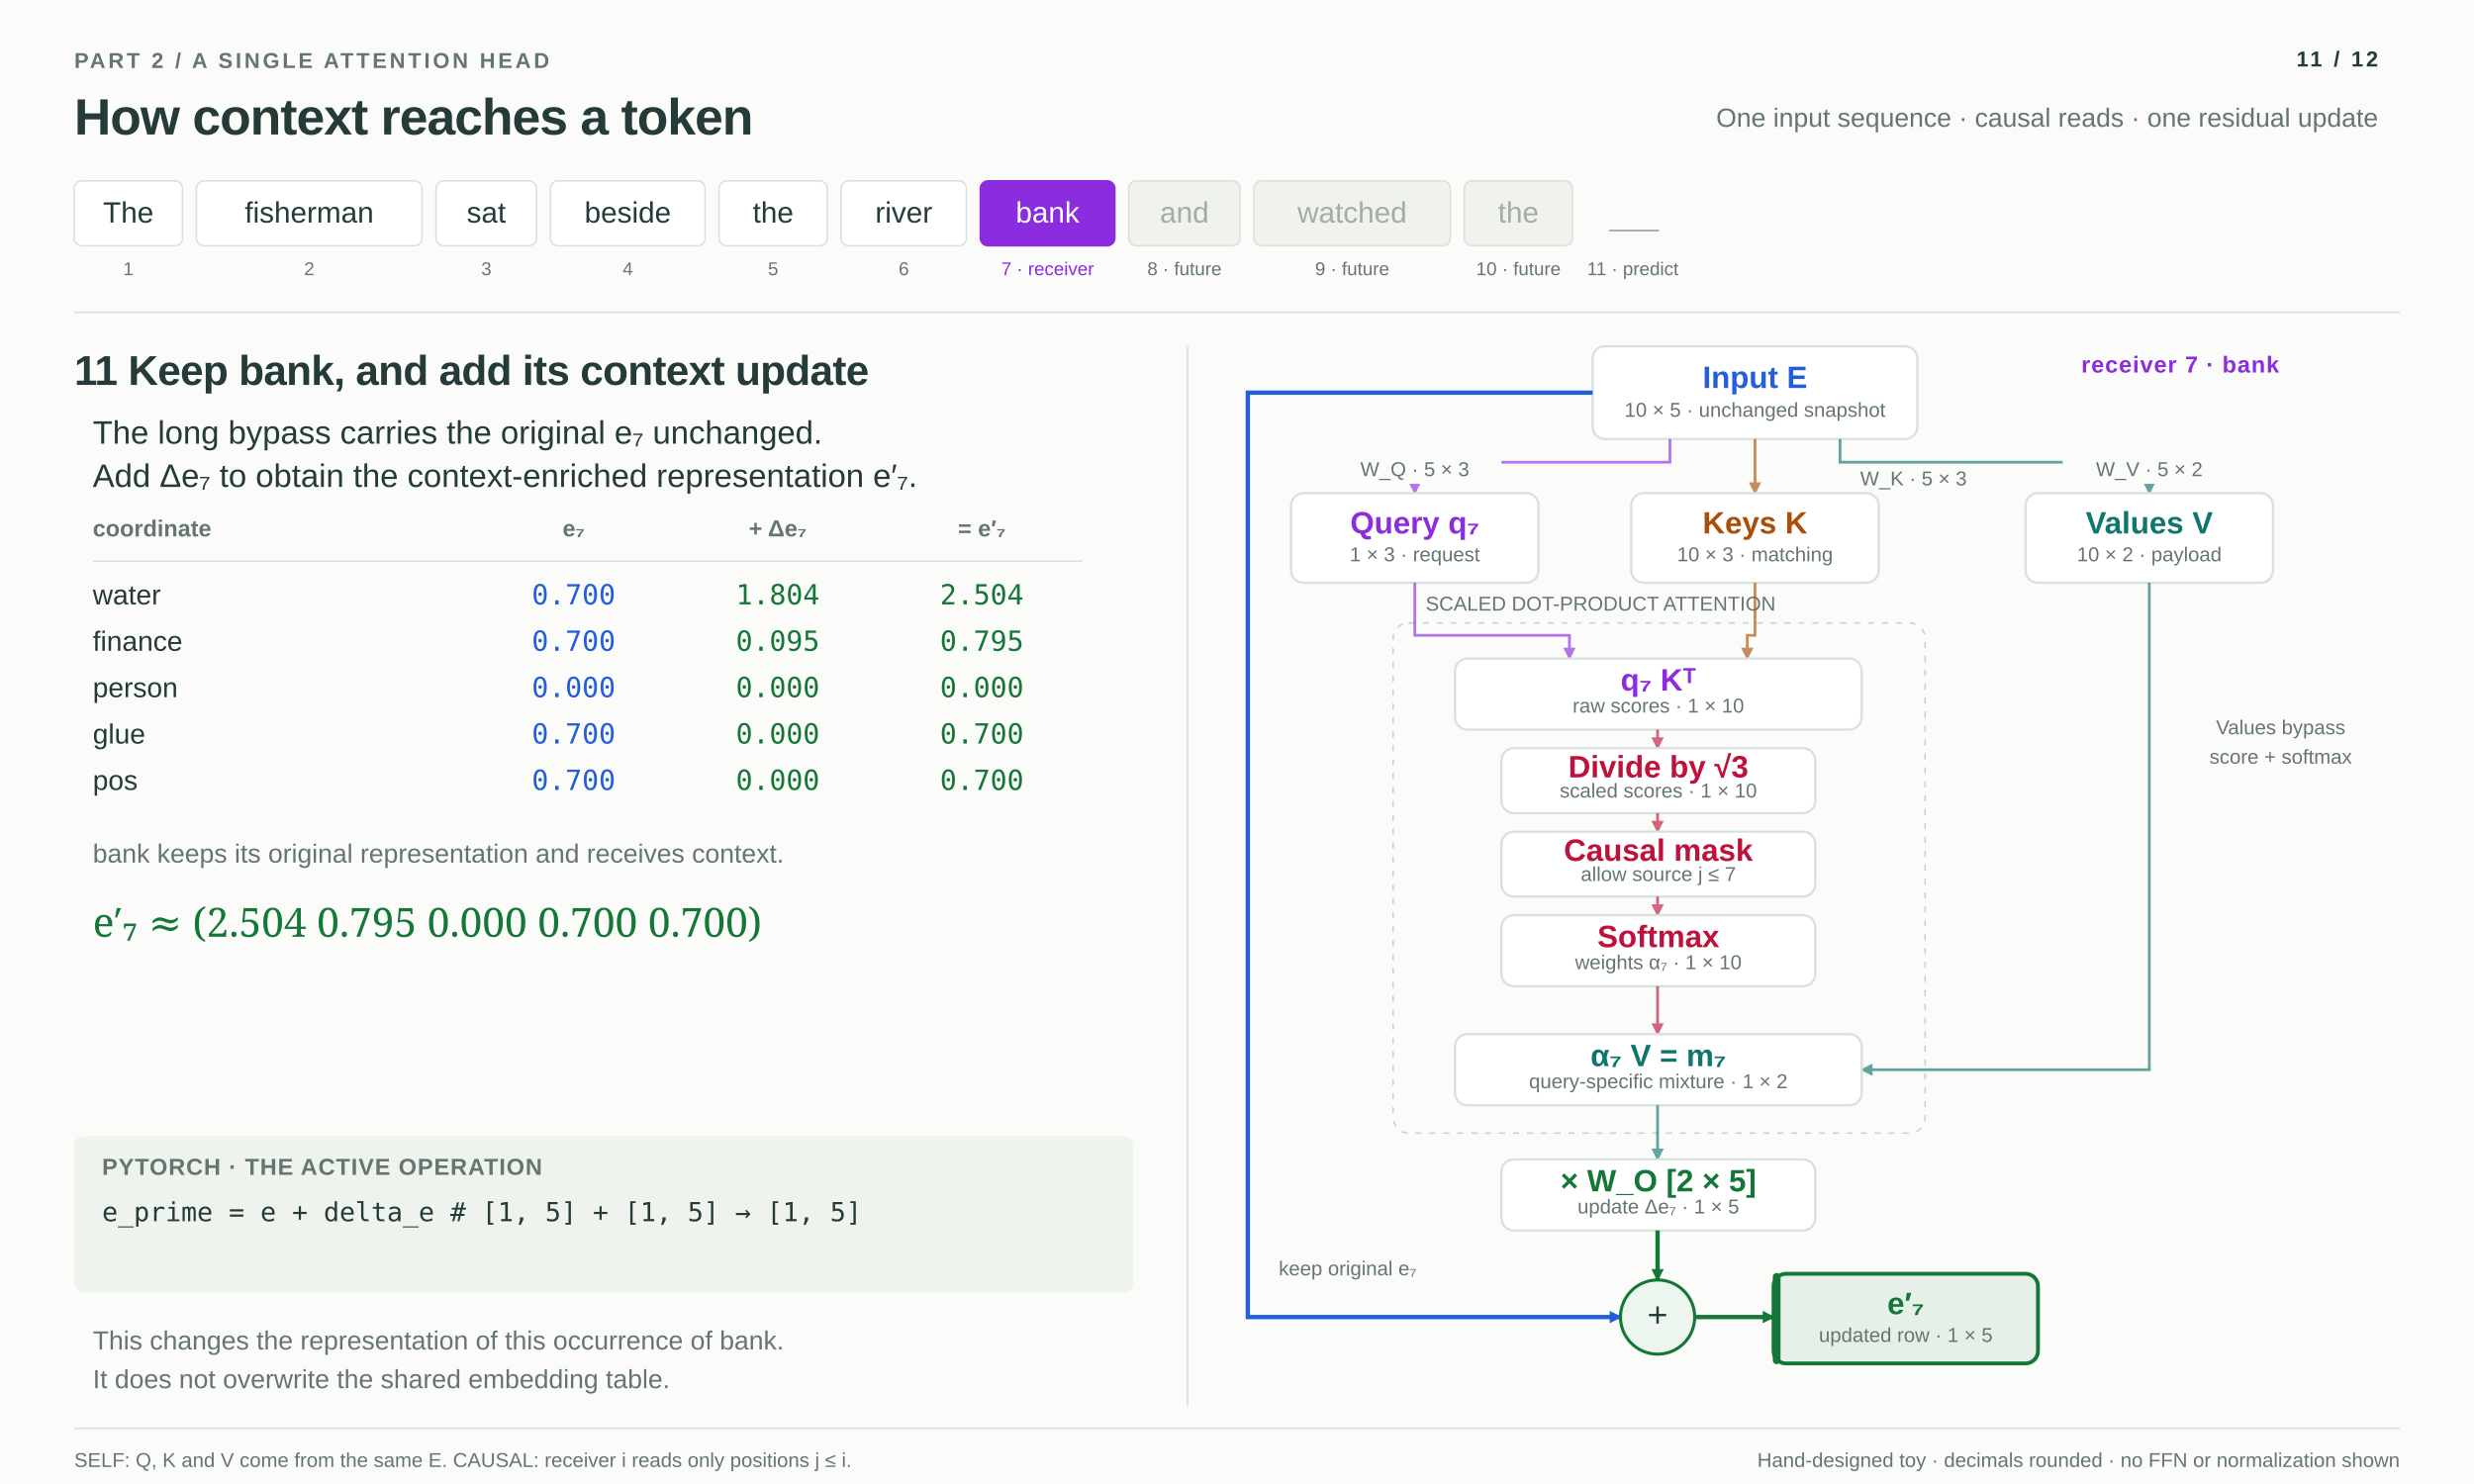
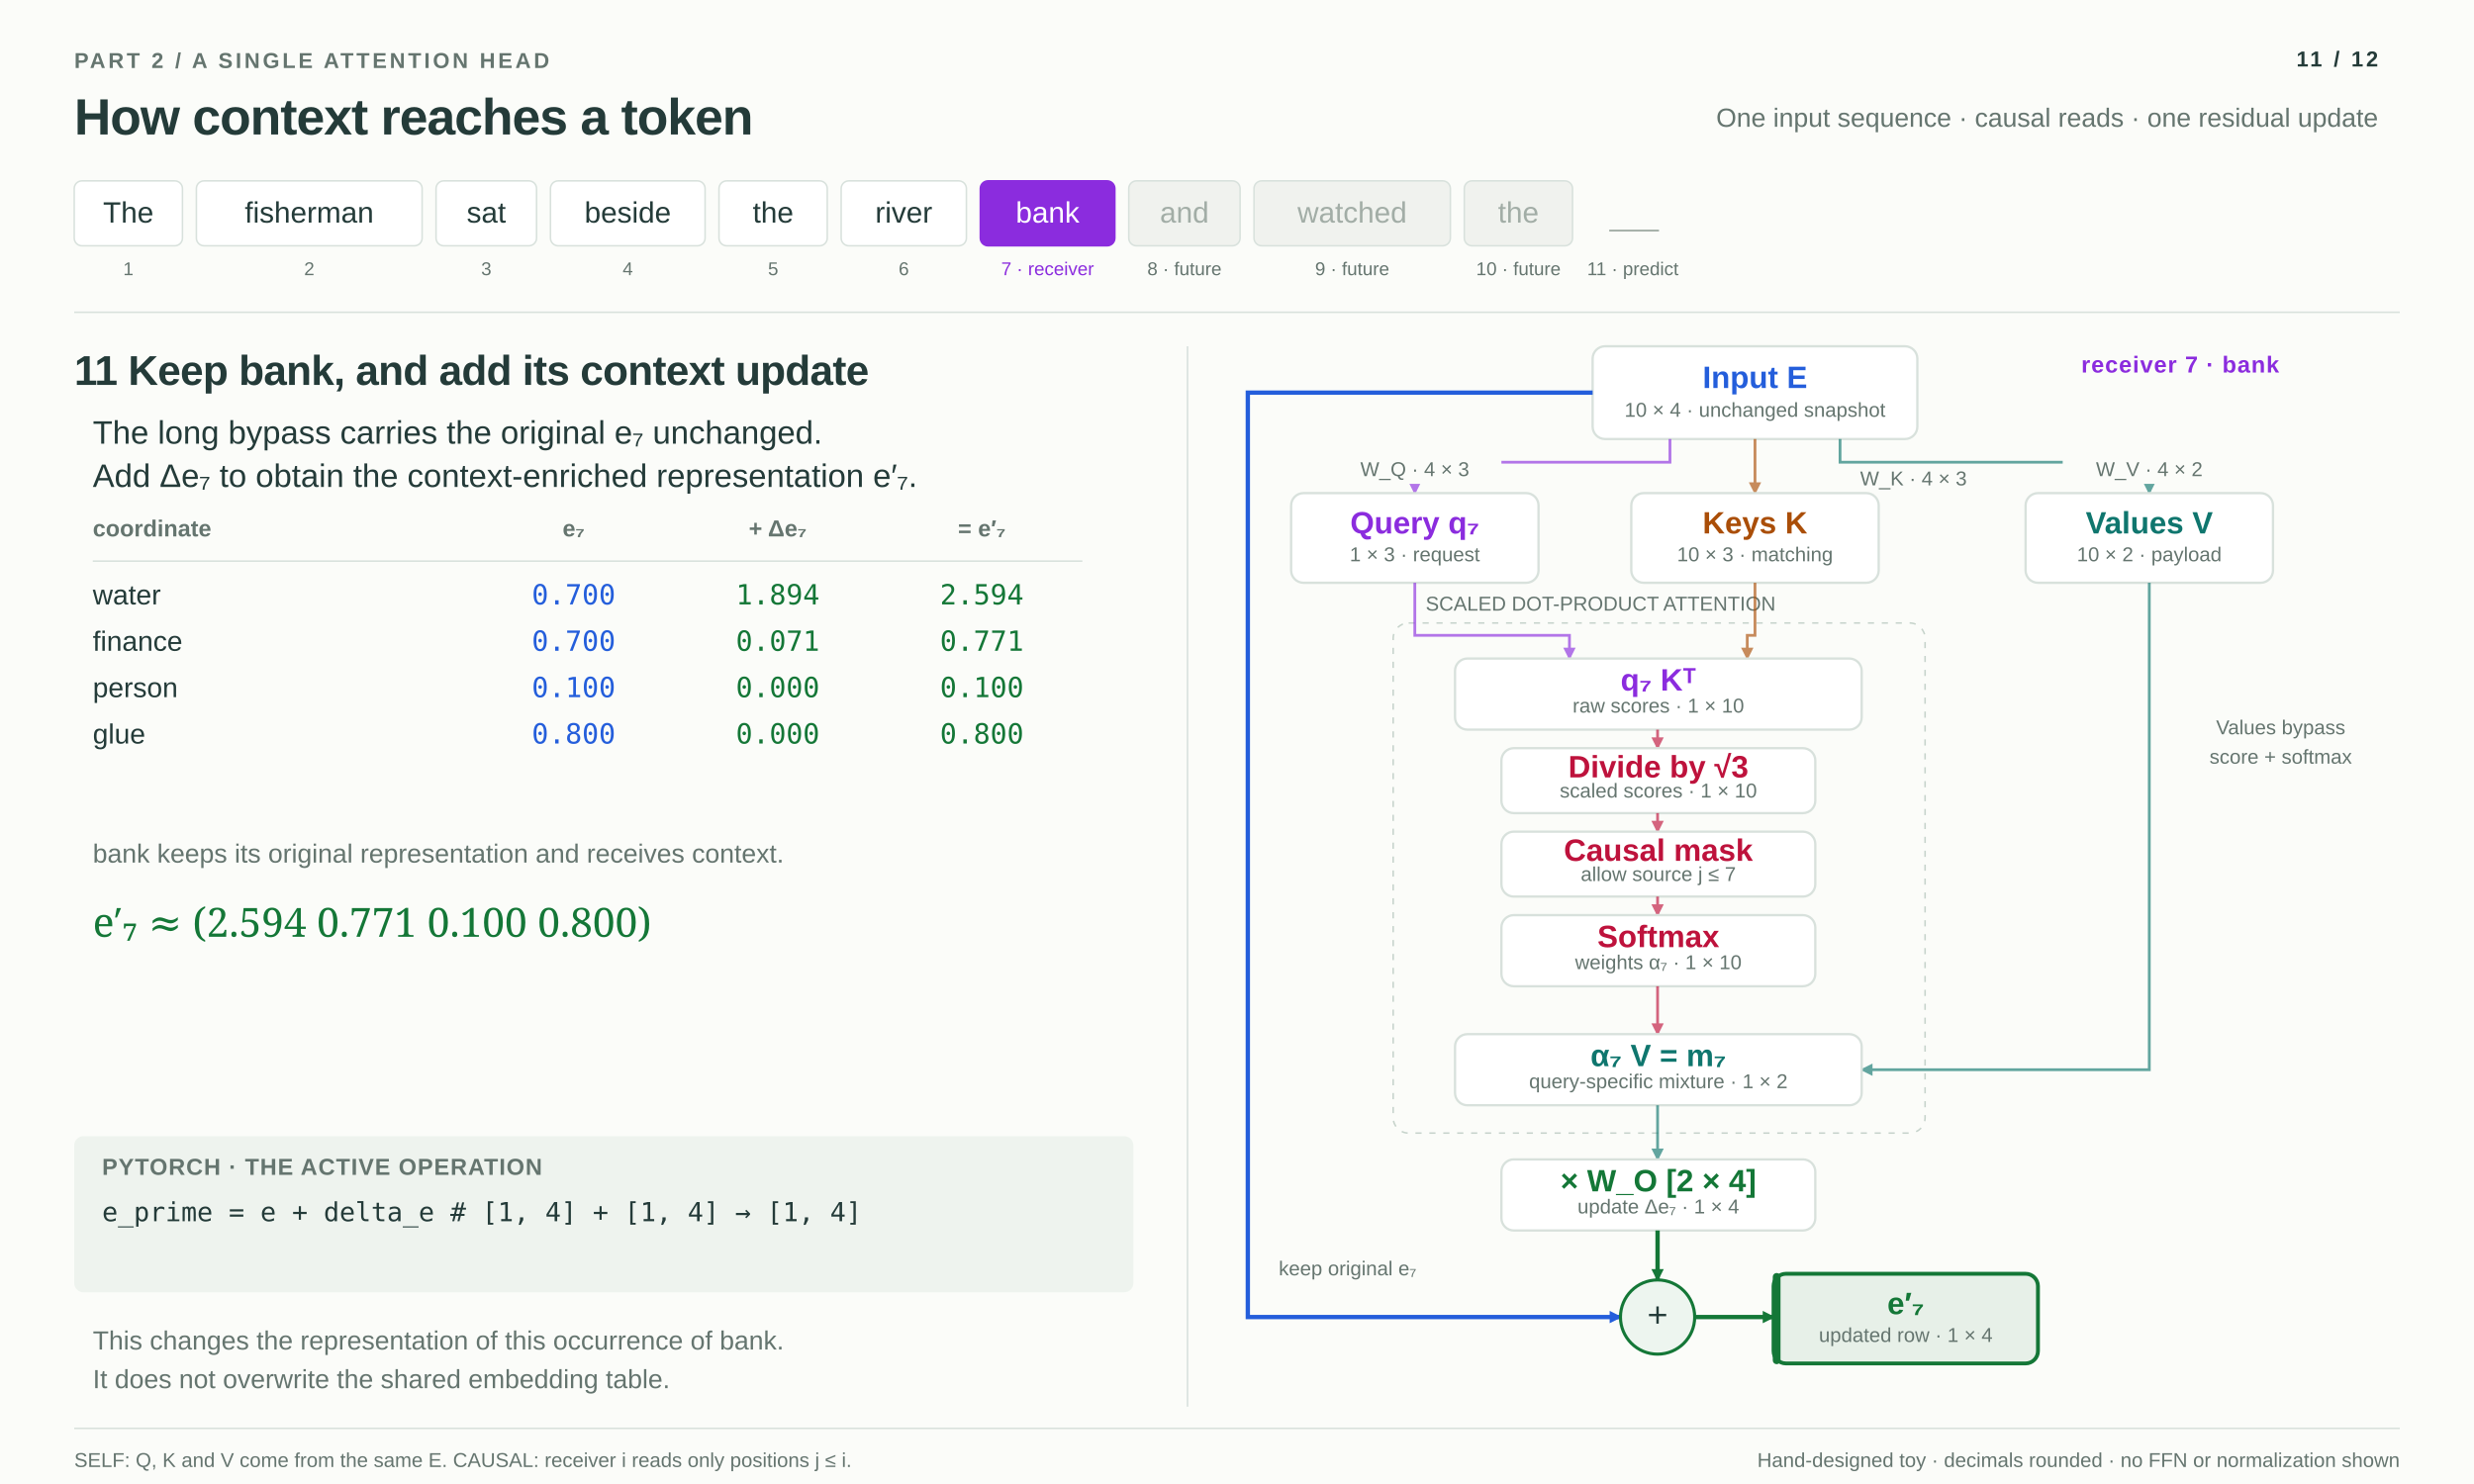
<svg xmlns="http://www.w3.org/2000/svg" id="stage-10-svg" width="1600" height="960" viewBox="0 0 1600 960" role="img" aria-labelledby="stage-10-title stage-10-desc">
  <defs>
    <marker id="stage-10-q" markerWidth="8" markerHeight="8" refX="7" refY="4" orient="auto" markerUnits="userSpaceOnUse">
      <path d="M0 0 L8 4 L0 8 Z" fill="#8b2cde" />
    </marker>
    <marker id="stage-10-k" markerWidth="8" markerHeight="8" refX="7" refY="4" orient="auto" markerUnits="userSpaceOnUse">
      <path d="M0 0 L8 4 L0 8 Z" fill="#aa4e08" />
    </marker>
    <marker id="stage-10-v" markerWidth="8" markerHeight="8" refX="7" refY="4" orient="auto" markerUnits="userSpaceOnUse">
      <path d="M0 0 L8 4 L0 8 Z" fill="#0f766e" />
    </marker>
    <marker id="stage-10-a" markerWidth="8" markerHeight="8" refX="7" refY="4" orient="auto" markerUnits="userSpaceOnUse">
      <path d="M0 0 L8 4 L0 8 Z" fill="#be123c" />
    </marker>
    <marker id="stage-10-m" markerWidth="8" markerHeight="8" refX="7" refY="4" orient="auto" markerUnits="userSpaceOnUse">
      <path d="M0 0 L8 4 L0 8 Z" fill="#0f766e" />
    </marker>
    <marker id="stage-10-d" markerWidth="8" markerHeight="8" refX="7" refY="4" orient="auto" markerUnits="userSpaceOnUse">
      <path d="M0 0 L8 4 L0 8 Z" fill="#147737" />
    </marker>
    <marker id="stage-10-e" markerWidth="8" markerHeight="8" refX="7" refY="4" orient="auto" markerUnits="userSpaceOnUse">
      <path d="M0 0 L8 4 L0 8 Z" fill="#245edb" />
    </marker>
  </defs>
  <style>#stage-10-svg text{font-family:'Avenir Next','Segoe UI',Arial,sans-serif;fill:#243b39}#stage-10-svg .eyebrow{font-size:14px;font-weight:700;letter-spacing:1.8px}#stage-10-svg .heading{font-size:33px;font-weight:600;letter-spacing:-.6px}#stage-10-svg .stage-title{font-size:27px;font-weight:600;letter-spacing:-.4px}#stage-10-svg .body{font-size:21px}#stage-10-svg .detail{font-size:17px;fill:#65756f}#stage-10-svg .axis{font-size:16px;fill:#65756f}#stage-10-svg .smallcap{font-size:15px;font-weight:700;letter-spacing:.6px}#stage-10-svg .formula{font-family:'STIX Two Text',Georgia,serif;font-size:26px}#stage-10-svg .number{font-family:'SFMono-Regular',Consolas,monospace;font-size:24px}#stage-10-svg .table-number{font-family:'SFMono-Regular',Consolas,monospace;font-size:18px}#stage-10-svg .table-label{font-size:18px}#stage-10-svg .table-head{font-size:15px;font-weight:600;fill:#65756f}#stage-10-svg .node-title{font-size:20px;font-weight:600}#stage-10-svg .node-caption{font-size:13px;fill:#65756f}#stage-10-svg .code{font-family:'SFMono-Regular',Consolas,monospace;font-size:17px}#stage-10-svg .token{font-size:19px}#stage-10-svg .position{font-size:12px;fill:#65756f}#stage-10-svg .tiny{font-size:13px;fill:#65756f}</style>
  <rect x="0" y="0" width="1600" height="960" rx="0" fill="#fbfcf9" stroke="none" />
  <text x="48" y="44" class="eyebrow" style="fill:#65756f">PART 2 / A SINGLE ATTENTION HEAD</text>
  <text x="48" y="87" class="heading">How context reaches a token</text>
  <text x="1538" y="43" class="eyebrow" text-anchor="end">11 / 12</text>
  <text x="1538" y="82" class="detail" text-anchor="end">One input sequence · causal reads · one residual update</text>
  <rect x="48" y="117" width="70" height="42" rx="5" fill="white" stroke="#d8e1dc" />
  <text x="83" y="144" class="token" text-anchor="middle" style="fill:#243b39">The</text>
  <text x="83" y="178" class="position" text-anchor="middle">1</text>
  <rect x="127" y="117" width="146" height="42" rx="5" fill="white" stroke="#d8e1dc" />
  <text x="200" y="144" class="token" text-anchor="middle" style="fill:#243b39">fisherman</text>
  <text x="200" y="178" class="position" text-anchor="middle">2</text>
  <rect x="282" y="117" width="65" height="42" rx="5" fill="white" stroke="#d8e1dc" />
  <text x="314.5" y="144" class="token" text-anchor="middle" style="fill:#243b39">sat</text>
  <text x="314.5" y="178" class="position" text-anchor="middle">3</text>
  <rect x="356" y="117" width="100" height="42" rx="5" fill="white" stroke="#d8e1dc" />
  <text x="406" y="144" class="token" text-anchor="middle" style="fill:#243b39">beside</text>
  <text x="406" y="178" class="position" text-anchor="middle">4</text>
  <rect x="465" y="117" width="70" height="42" rx="5" fill="white" stroke="#d8e1dc" />
  <text x="500" y="144" class="token" text-anchor="middle" style="fill:#243b39">the</text>
  <text x="500" y="178" class="position" text-anchor="middle">5</text>
  <rect x="544" y="117" width="81" height="42" rx="5" fill="white" stroke="#d8e1dc" />
  <text x="584.5" y="144" class="token" text-anchor="middle" style="fill:#243b39">river</text>
  <text x="584.5" y="178" class="position" text-anchor="middle">6</text>
  <rect x="634" y="117" width="87" height="42" rx="5" fill="#8b2cde" stroke="#8b2cde" />
  <text x="677.5" y="144" class="token" text-anchor="middle" style="fill:white">bank</text>
  <text x="677.5" y="178" class="position" text-anchor="middle" style="fill:#8b2cde">7 · receiver</text>
  <rect x="730" y="117" width="72" height="42" rx="5" fill="#f0f2ee" stroke="#d8e1dc" />
  <text x="766" y="144" class="token" text-anchor="middle" style="fill:#a2ada6">and</text>
  <text x="766" y="178" class="position" text-anchor="middle">8 · future</text>
  <rect x="811" y="117" width="127" height="42" rx="5" fill="#f0f2ee" stroke="#d8e1dc" />
  <text x="874.5" y="144" class="token" text-anchor="middle" style="fill:#a2ada6">watched</text>
  <text x="874.5" y="178" class="position" text-anchor="middle">9 · future</text>
  <rect x="947" y="117" width="70" height="42" rx="5" fill="#f0f2ee" stroke="#d8e1dc" />
  <text x="982" y="144" class="token" text-anchor="middle" style="fill:#a2ada6">the</text>
  <text x="982" y="178" class="position" text-anchor="middle">10 · future</text>
  <text x="1041" y="146" class="token" style="fill:#a2ada6">___</text>
  <text x="1056" y="178" class="position" text-anchor="middle">11 · predict</text>
  <line x1="48" y1="202" x2="1552" y2="202" stroke="#d8e1dc" />
  <text x="48" y="249" class="stage-title">11   Keep bank, and add its context update</text>
  <text x="60" y="287" class="body">The long bypass carries the original e₇ unchanged.</text>
  <text x="60" y="315" class="body">Add Δe₇ to obtain the context-enriched representation e′₇.</text>
  <text x="60" y="347" class="table-head">coordinate</text>
  <text x="371" y="347" class="table-head" text-anchor="middle">e₇</text>
  <text x="503" y="347" class="table-head" text-anchor="middle">+ Δe₇</text>
  <text x="635" y="347" class="table-head" text-anchor="middle">= e′₇</text>
  <line x1="60" y1="363" x2="700" y2="363" stroke="#d8e1dc" />
  <text x="60" y="391" class="table-label" style="fill:#243b39">water</text>
  <text x="371" y="391" class="table-number" text-anchor="middle" style="fill:#245edb">0.700</text>
-   <text x="503" y="391" class="table-number" text-anchor="middle" style="fill:#147737">1.804</text>
-   <text x="635" y="391" class="table-number" text-anchor="middle" style="fill:#147737">2.504</text>
+   <text x="503" y="391" class="table-number" text-anchor="middle" style="fill:#147737">1.894</text>
+   <text x="635" y="391" class="table-number" text-anchor="middle" style="fill:#147737">2.594</text>
  <text x="60" y="421" class="table-label" style="fill:#243b39">finance</text>
  <text x="371" y="421" class="table-number" text-anchor="middle" style="fill:#245edb">0.700</text>
-   <text x="503" y="421" class="table-number" text-anchor="middle" style="fill:#147737">0.095</text>
-   <text x="635" y="421" class="table-number" text-anchor="middle" style="fill:#147737">0.795</text>
+   <text x="503" y="421" class="table-number" text-anchor="middle" style="fill:#147737">0.071</text>
+   <text x="635" y="421" class="table-number" text-anchor="middle" style="fill:#147737">0.771</text>
  <text x="60" y="451" class="table-label" style="fill:#243b39">person</text>
-   <text x="371" y="451" class="table-number" text-anchor="middle" style="fill:#245edb">0.000</text>
+   <text x="371" y="451" class="table-number" text-anchor="middle" style="fill:#245edb">0.100</text>
  <text x="503" y="451" class="table-number" text-anchor="middle" style="fill:#147737">0.000</text>
-   <text x="635" y="451" class="table-number" text-anchor="middle" style="fill:#147737">0.000</text>
+   <text x="635" y="451" class="table-number" text-anchor="middle" style="fill:#147737">0.100</text>
  <text x="60" y="481" class="table-label" style="fill:#243b39">glue</text>
-   <text x="371" y="481" class="table-number" text-anchor="middle" style="fill:#245edb">0.700</text>
+   <text x="371" y="481" class="table-number" text-anchor="middle" style="fill:#245edb">0.800</text>
  <text x="503" y="481" class="table-number" text-anchor="middle" style="fill:#147737">0.000</text>
-   <text x="635" y="481" class="table-number" text-anchor="middle" style="fill:#147737">0.700</text>
-   <text x="60" y="511" class="table-label" style="fill:#243b39">pos</text>
-   <text x="371" y="511" class="table-number" text-anchor="middle" style="fill:#245edb">0.700</text>
-   <text x="503" y="511" class="table-number" text-anchor="middle" style="fill:#147737">0.000</text>
-   <text x="635" y="511" class="table-number" text-anchor="middle" style="fill:#147737">0.700</text>
+   <text x="635" y="481" class="table-number" text-anchor="middle" style="fill:#147737">0.800</text>
  <text x="60" y="558" class="detail">bank keeps its original representation and receives context.</text>
-   <text x="60" y="606" class="formula" style="fill:#147737">e′₇ ≈ (2.504   0.795   0.000   0.700   0.700)</text>
+   <text x="60" y="606" class="formula" style="fill:#147737">e′₇ ≈ (2.594   0.771   0.100   0.800)</text>
  <rect x="48" y="735" width="685" height="101" rx="6" fill="#eef3ee" stroke="none" />
  <text x="66" y="760" class="smallcap" style="fill:#65756f">PYTORCH · THE ACTIVE OPERATION</text>
-   <text x="66" y="790" class="code">e_prime = e + delta_e  # [1, 5] + [1, 5] → [1, 5]</text>
+   <text x="66" y="790" class="code">e_prime = e + delta_e  # [1, 4] + [1, 4] → [1, 4]</text>
  <text x="60" y="873" class="detail">This changes the representation of this occurrence of bank.</text>
  <text x="60" y="898" class="detail">It does not overwrite the shared embedding table.</text>
  <line x1="768" y1="224" x2="768" y2="910" stroke="#d8e1dc" />
  <g class="node" data-node="input">
    <rect x="1030" y="224" width="210" height="60" rx="8" fill="#ffffff" stroke="#d8e1dc" stroke-width="1.5" />
    <text x="1135" y="251" class="node-title" text-anchor="middle" style="fill:#245edb">Input E</text>
-     <text x="1135" y="269.6" class="node-caption" text-anchor="middle">10 × 5 · unchanged snapshot</text>
+     <text x="1135" y="269.6" class="node-caption" text-anchor="middle">10 × 4 · unchanged snapshot</text>
  </g>
  <text x="1474" y="241" class="smallcap" style="fill:#8b2cde" text-anchor="end">receiver 7 · bank</text>
  <path d="M1080 284 V299 H915 V319" fill="none" stroke="#8b2cde" stroke-width="1.8" opacity="0.65" marker-end="url(#stage-10-q)" />
  <path d="M1135 284 V319" fill="none" stroke="#aa4e08" stroke-width="1.8" opacity="0.65" marker-end="url(#stage-10-k)" />
  <path d="M1190 284 V299 H1390 V319" fill="none" stroke="#0f766e" stroke-width="1.8" opacity="0.65" marker-end="url(#stage-10-v)" />
  <rect x="859" y="292" width="112" height="21" rx="0" fill="#fbfcf9" stroke="none" />
-   <text x="915" y="308" class="tiny" text-anchor="middle">W_Q · 5 × 3</text>
-   <text x="1203" y="314" class="tiny">W_K · 5 × 3</text>
+   <text x="915" y="308" class="tiny" text-anchor="middle">W_Q · 4 × 3</text>
+   <text x="1203" y="314" class="tiny">W_K · 4 × 3</text>
  <rect x="1334" y="292" width="112" height="21" rx="0" fill="#fbfcf9" stroke="none" />
-   <text x="1390" y="308" class="tiny" text-anchor="middle">W_V · 5 × 2</text>
+   <text x="1390" y="308" class="tiny" text-anchor="middle">W_V · 4 × 2</text>
  <g class="node" data-node="q">
    <rect x="835" y="319" width="160" height="58" rx="8" fill="#ffffff" stroke="#d8e1dc" stroke-width="1.5" />
    <text x="915" y="345.1" class="node-title" text-anchor="middle" style="fill:#8b2cde">Query q₇</text>
    <text x="915" y="363.08" class="node-caption" text-anchor="middle">1 × 3 · request</text>
  </g>
  <g class="node" data-node="k">
    <rect x="1055" y="319" width="160" height="58" rx="8" fill="#ffffff" stroke="#d8e1dc" stroke-width="1.5" />
    <text x="1135" y="345.1" class="node-title" text-anchor="middle" style="fill:#aa4e08">Keys K</text>
    <text x="1135" y="363.08" class="node-caption" text-anchor="middle">10 × 3 · matching</text>
  </g>
  <g class="node" data-node="v">
    <rect x="1310" y="319" width="160" height="58" rx="8" fill="#ffffff" stroke="#d8e1dc" stroke-width="1.5" />
    <text x="1390" y="345.1" class="node-title" text-anchor="middle" style="fill:#0f766e">Values V</text>
    <text x="1390" y="363.08" class="node-caption" text-anchor="middle">10 × 2 · payload</text>
  </g>
  <rect x="901" y="403" width="344" height="330" rx="10" fill="none" stroke="#c6d3cb" stroke-dasharray="4 5" />
  <text x="922" y="395" class="tiny">SCALED DOT-PRODUCT ATTENTION</text>
  <path d="M915 377 V411 H1015 V426" fill="none" stroke="#8b2cde" stroke-width="1.8" opacity="0.65" marker-end="url(#stage-10-q)" />
  <path d="M1135 377 V411 H1130 V426" fill="none" stroke="#aa4e08" stroke-width="1.8" opacity="0.65" marker-end="url(#stage-10-k)" />
  <g class="node" data-node="score">
    <rect x="941" y="426" width="263" height="46" rx="8" fill="#ffffff" stroke="#d8e1dc" stroke-width="1.5" />
    <text x="1072.5" y="446.7" class="node-title" text-anchor="middle" style="fill:#8b2cde">q₇ Kᵀ</text>
    <text x="1072.5" y="460.96" class="node-caption" text-anchor="middle">raw scores · 1 × 10</text>
  </g>
  <path d="M1072 472 V484" fill="none" stroke="#be123c" stroke-width="1.8" opacity="0.65" marker-end="url(#stage-10-a)" />
  <g class="node" data-node="scale">
    <rect x="971" y="484" width="203" height="42" rx="8" fill="#ffffff" stroke="#d8e1dc" stroke-width="1.5" />
    <text x="1072.5" y="502.9" class="node-title" text-anchor="middle" style="fill:#be123c">Divide by √3</text>
    <text x="1072.5" y="515.92" class="node-caption" text-anchor="middle">scaled scores · 1 × 10</text>
  </g>
  <path d="M1072 526 V538" fill="none" stroke="#be123c" stroke-width="1.8" opacity="0.65" marker-end="url(#stage-10-a)" />
  <g class="node" data-node="mask">
    <rect x="971" y="538" width="203" height="42" rx="8" fill="#ffffff" stroke="#d8e1dc" stroke-width="1.5" />
    <text x="1072.5" y="556.9" class="node-title" text-anchor="middle" style="fill:#be123c">Causal mask</text>
    <text x="1072.5" y="569.92" class="node-caption" text-anchor="middle">allow source j ≤ 7</text>
  </g>
  <path d="M1072 580 V592" fill="none" stroke="#be123c" stroke-width="1.8" opacity="0.65" marker-end="url(#stage-10-a)" />
  <g class="node" data-node="weights">
    <rect x="971" y="592" width="203" height="46" rx="8" fill="#ffffff" stroke="#d8e1dc" stroke-width="1.5" />
    <text x="1072.5" y="612.7" class="node-title" text-anchor="middle" style="fill:#be123c">Softmax</text>
    <text x="1072.5" y="626.96" class="node-caption" text-anchor="middle">weights α₇ · 1 × 10</text>
  </g>
  <path d="M1072 638 V669" fill="none" stroke="#be123c" stroke-width="1.8" opacity="0.65" marker-end="url(#stage-10-a)" />
  <path d="M1390 377 V692 H1204" fill="none" stroke="#0f766e" stroke-width="1.8" opacity="0.65" marker-end="url(#stage-10-v)" />
  <text x="1475" y="475" class="tiny" text-anchor="middle">Values bypass</text>
  <text x="1475" y="494" class="tiny" text-anchor="middle">score + softmax</text>
  <g class="node" data-node="mix">
    <rect x="941" y="669" width="263" height="46" rx="8" fill="#ffffff" stroke="#d8e1dc" stroke-width="1.5" />
    <text x="1072.5" y="689.7" class="node-title" text-anchor="middle" style="fill:#0f766e">α₇ V = m₇</text>
    <text x="1072.5" y="703.96" class="node-caption" text-anchor="middle">query-specific mixture · 1 × 2</text>
  </g>
  <path d="M1072 715 V750" fill="none" stroke="#0f766e" stroke-width="1.8" opacity="0.65" marker-end="url(#stage-10-m)" />
  <g class="node" data-node="output">
    <rect x="971" y="750" width="203" height="46" rx="8" fill="#ffffff" stroke="#d8e1dc" stroke-width="1.5" />
-     <text x="1072.5" y="770.7" class="node-title" text-anchor="middle" style="fill:#147737">× W_O [2 × 5]</text>
-     <text x="1072.5" y="784.96" class="node-caption" text-anchor="middle">update Δe₇ · 1 × 5</text>
+     <text x="1072.5" y="770.7" class="node-title" text-anchor="middle" style="fill:#147737">× W_O [2 × 4]</text>
+     <text x="1072.5" y="784.96" class="node-caption" text-anchor="middle">update Δe₇ · 1 × 4</text>
  </g>
  <path d="M1030 254 H807 V852 H1048" fill="none" stroke="#245edb" stroke-width="2.8" opacity="1" marker-end="url(#stage-10-e)" />
  <text x="827" y="825" class="tiny">keep original e₇</text>
  <path d="M1072 796 V828" fill="none" stroke="#147737" stroke-width="2.8" opacity="1" marker-end="url(#stage-10-d)" />
  <circle cx="1072" cy="852" r="24" fill="#edf5ef" stroke="#147737" stroke-width="2" />
  <text x="1072" y="860" class="formula" text-anchor="middle">+</text>
  <path d="M1096 852 H1147" fill="none" stroke="#147737" stroke-width="2.8" opacity="1" marker-end="url(#stage-10-d)" />
  <g class="node" data-node="updated">
    <rect x="1147" y="824" width="171" height="58" rx="8" fill="#14773715" stroke="#147737" stroke-width="2.5" />
    <rect x="1147" y="824" width="4" height="58" rx="2" fill="#147737" stroke="#147737" />
    <text x="1232.5" y="850.1" class="node-title" text-anchor="middle" style="fill:#147737">e′₇</text>
-     <text x="1232.5" y="868.08" class="node-caption" text-anchor="middle">updated row · 1 × 5</text>
+     <text x="1232.5" y="868.08" class="node-caption" text-anchor="middle">updated row · 1 × 4</text>
  </g>
  <line x1="48" y1="924" x2="1552" y2="924" stroke="#d8e1dc" />
  <text x="48" y="949" class="tiny">SELF: Q, K and V come from the same E.   CAUSAL: receiver i reads only positions j ≤ i.</text>
  <text x="1552" y="949" class="tiny" text-anchor="end">Hand-designed toy · decimals rounded · no FFN or normalization shown</text>
</svg>
